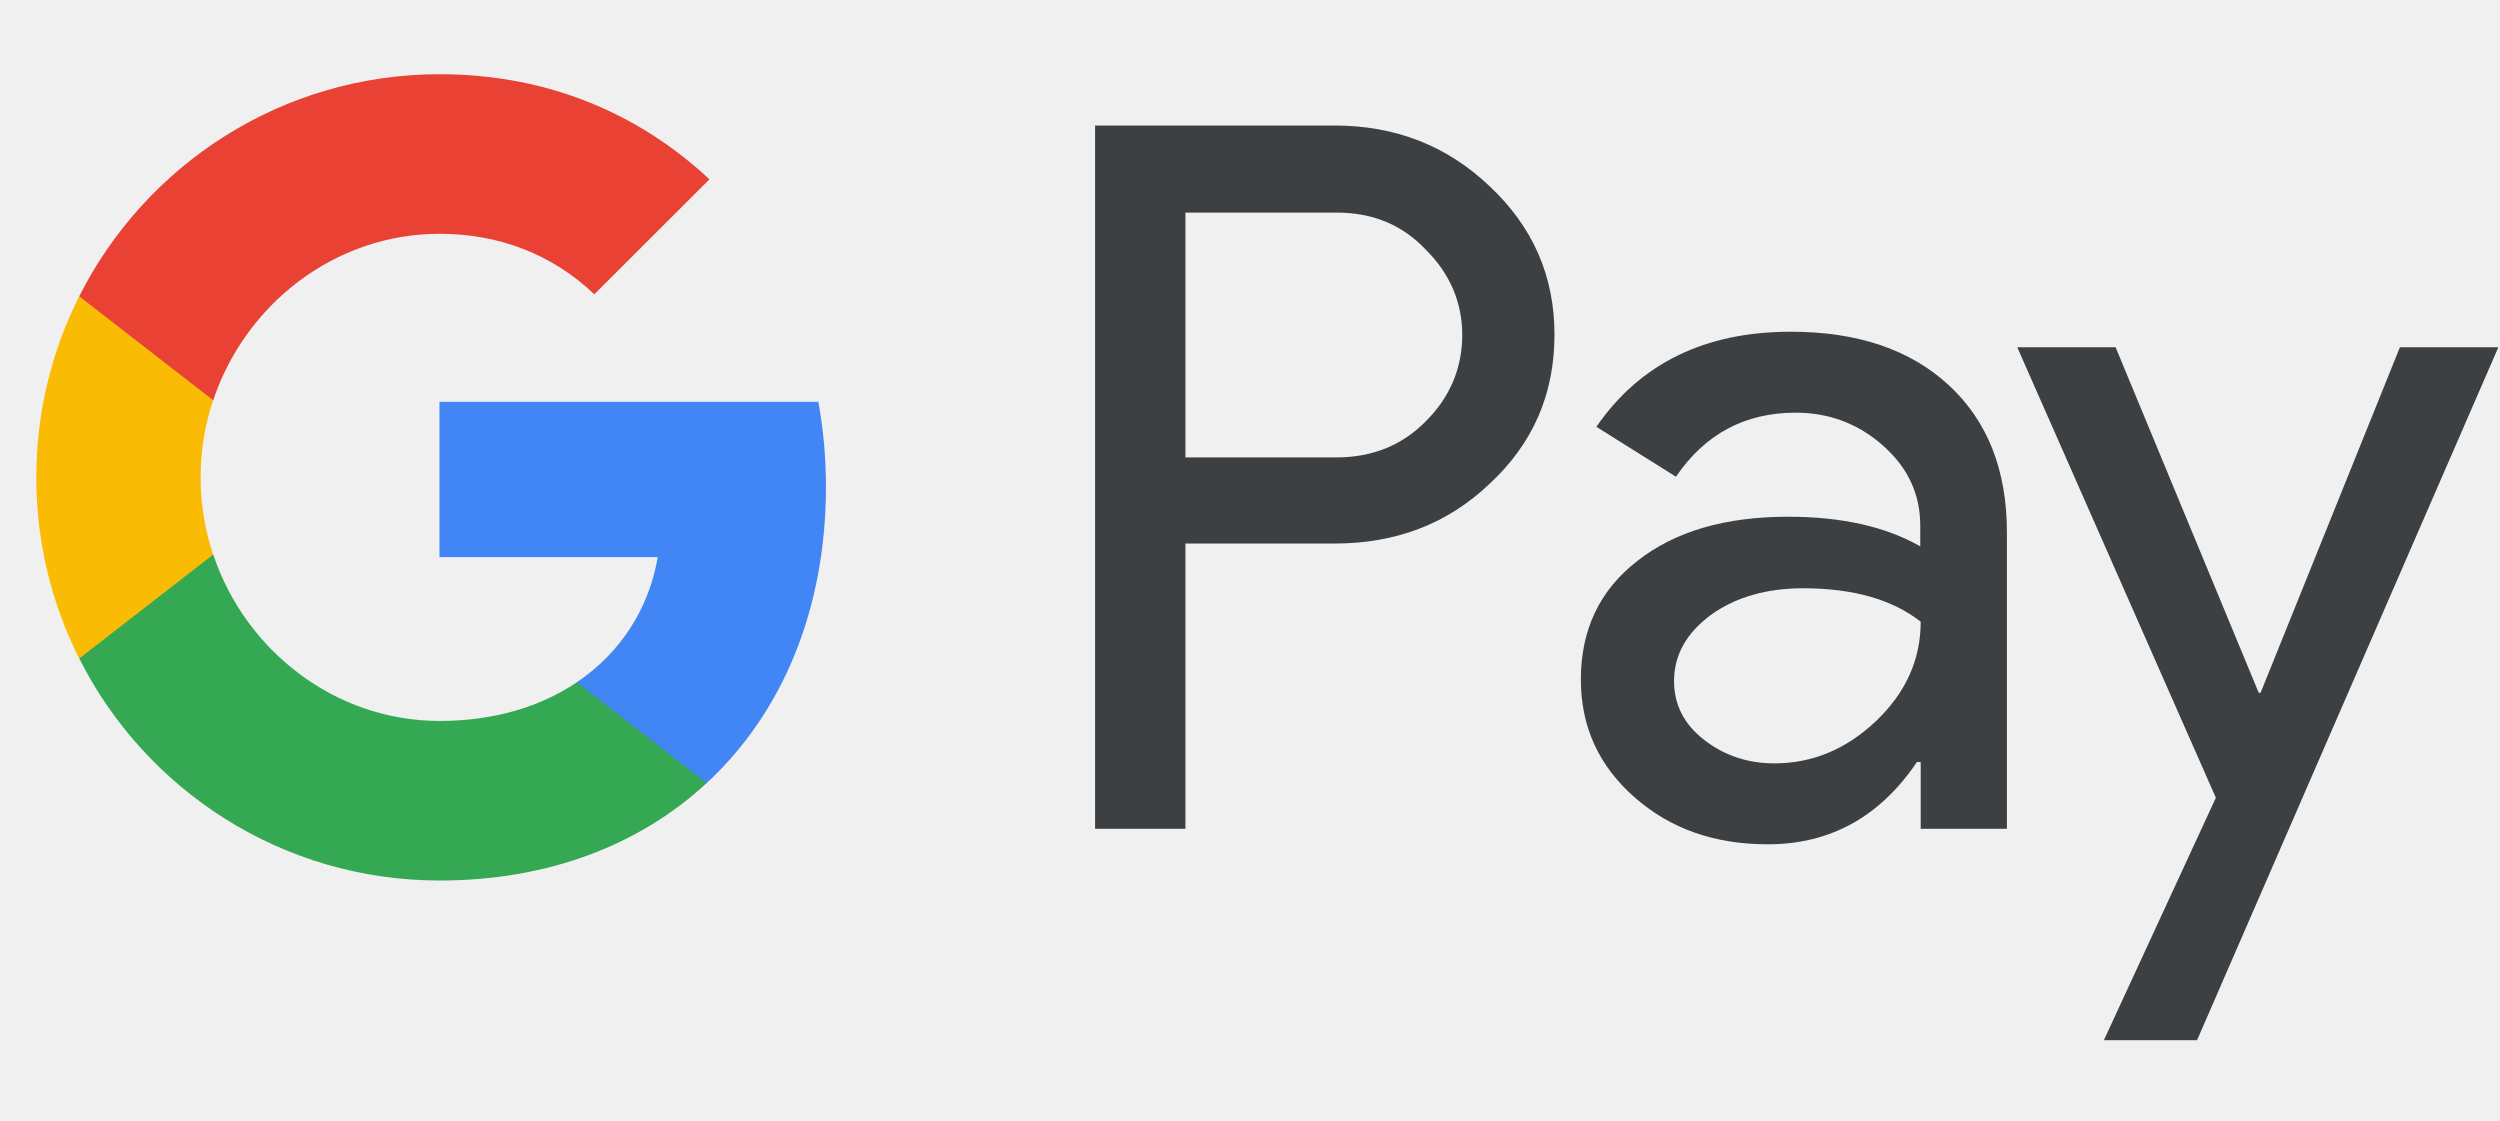
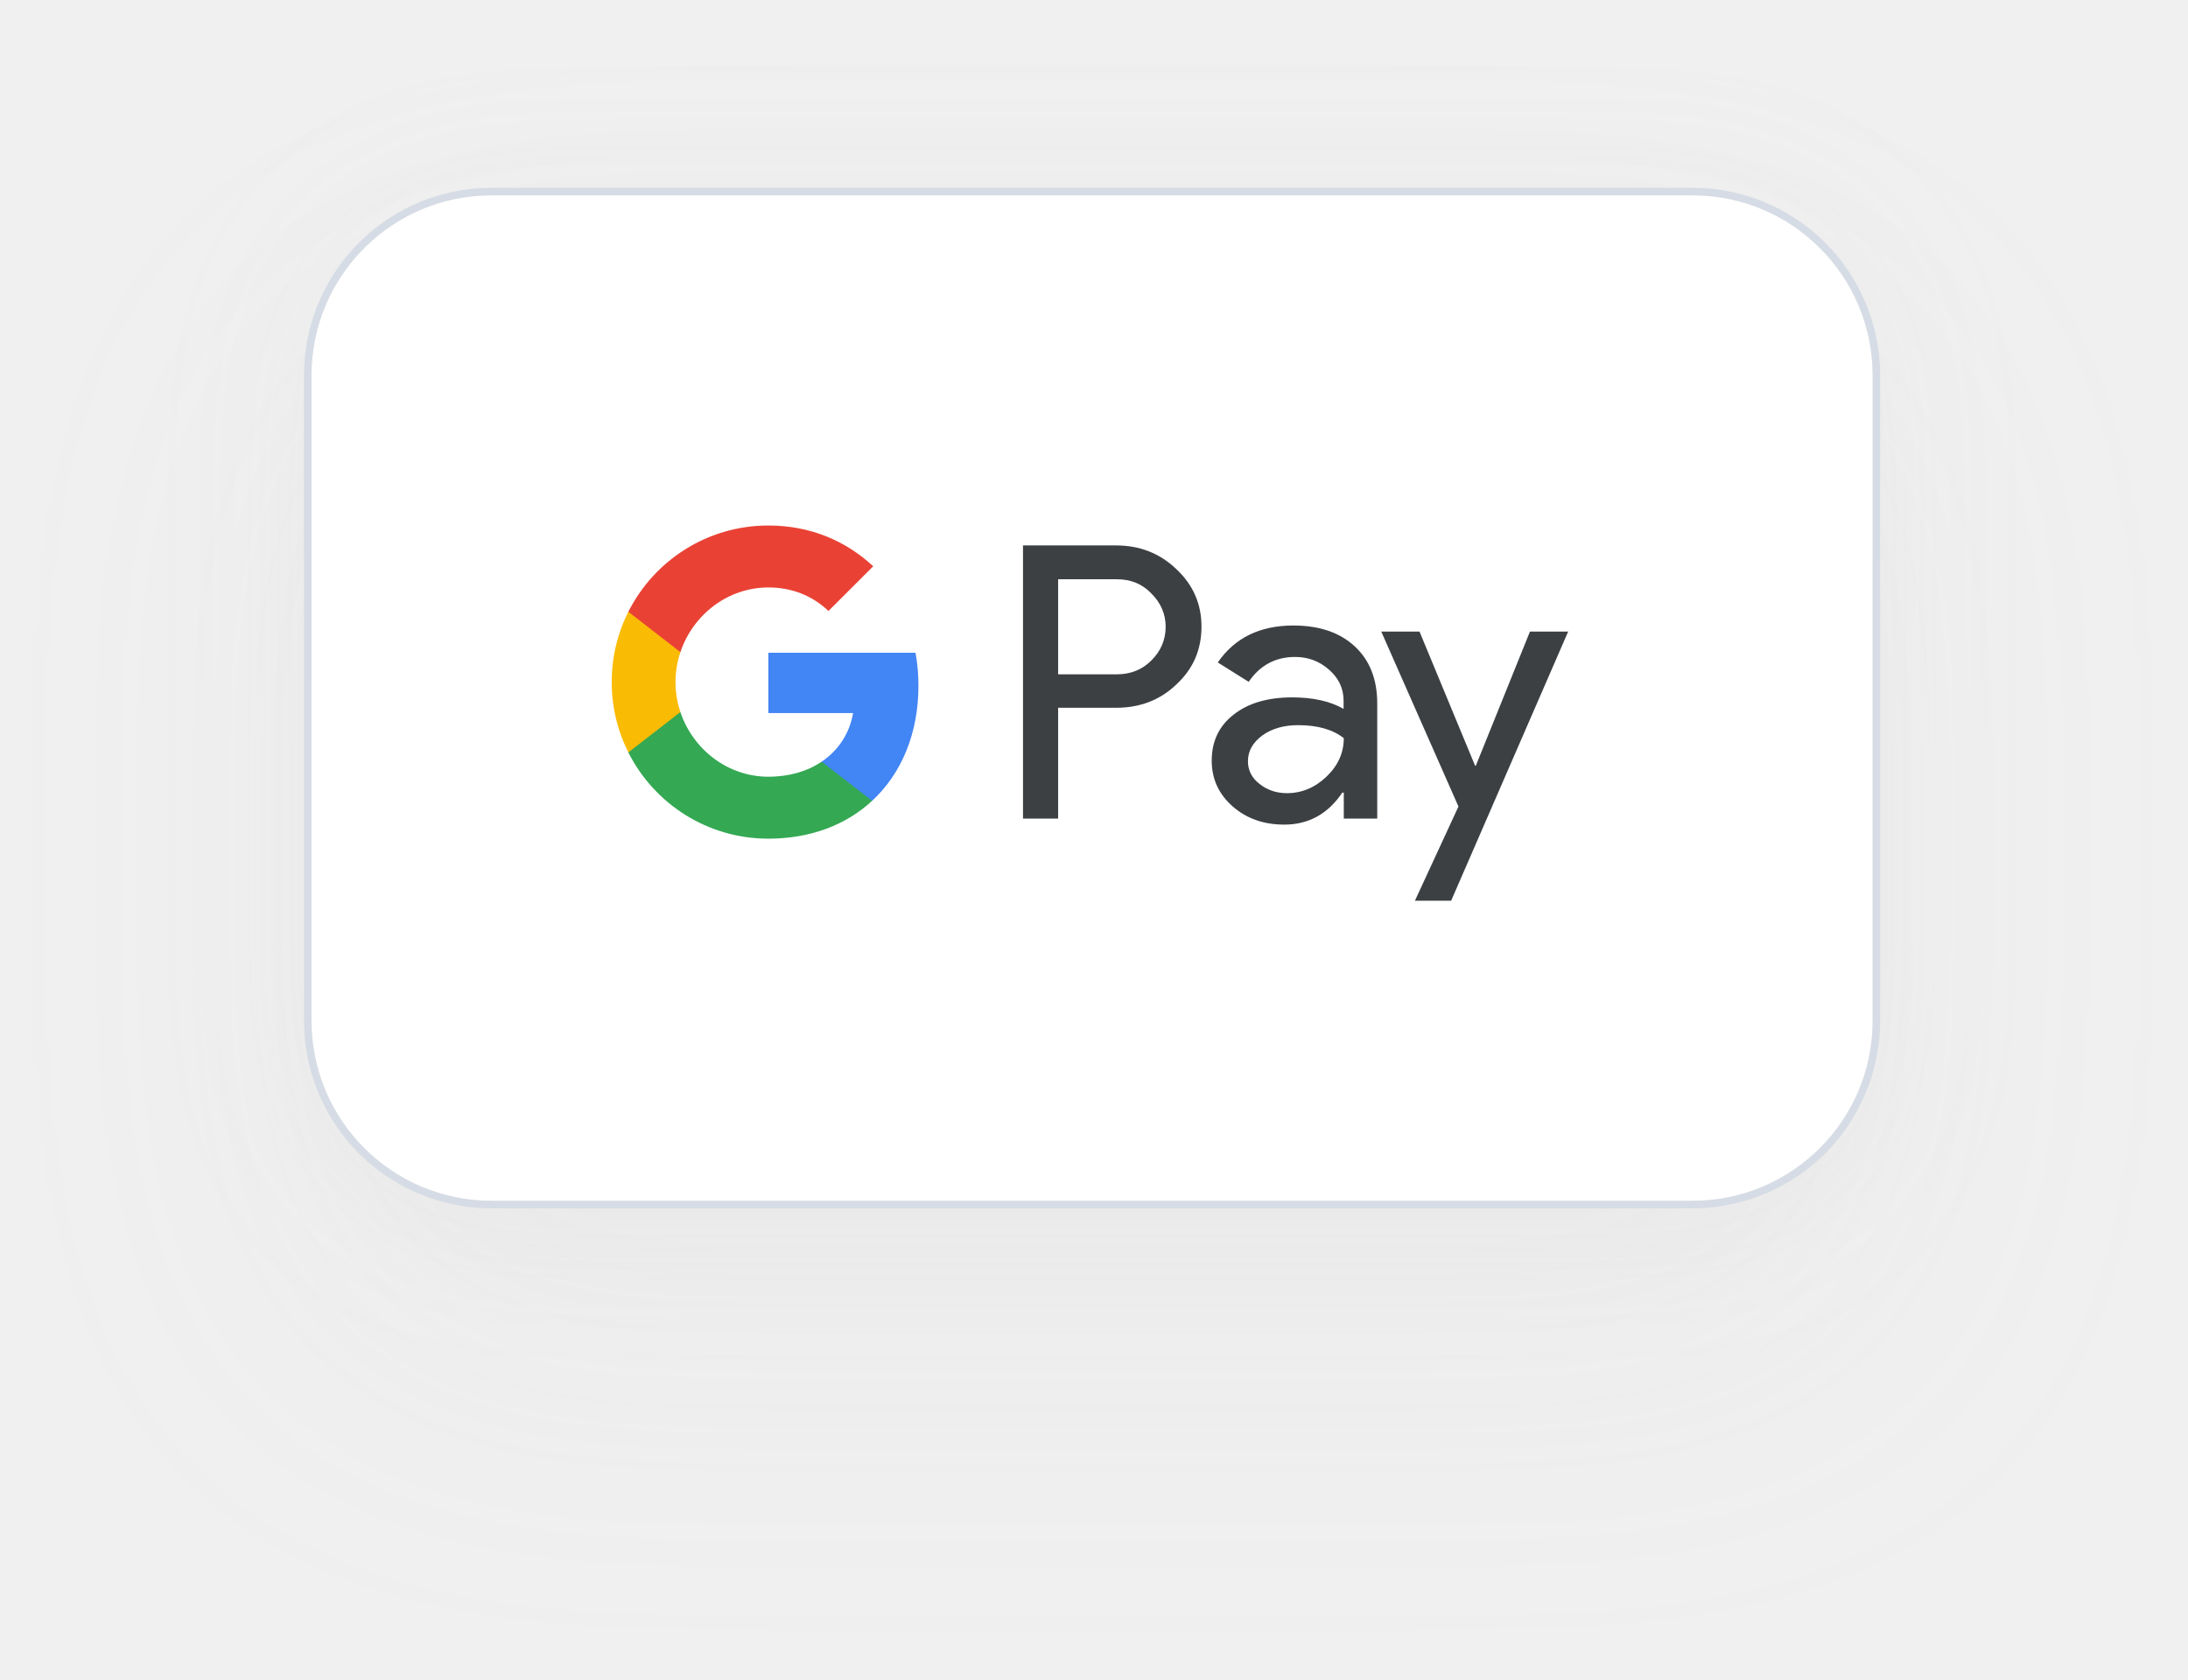
- <svg xmlns="http://www.w3.org/2000/svg" width="29" height="13" viewBox="0 0 29 13" fill="none">
-   <path d="M13.751 9.614H12.703V1.456H15.482C16.186 1.456 16.787 1.691 17.279 2.16C17.781 2.63 18.032 3.203 18.032 3.881C18.032 4.574 17.781 5.147 17.279 5.612C16.793 6.076 16.192 6.305 15.482 6.305H13.751V9.614ZM13.751 2.461V5.306H15.504C15.919 5.306 16.268 5.164 16.541 4.885C16.82 4.607 16.962 4.268 16.962 3.886C16.962 3.509 16.82 3.176 16.541 2.898C16.268 2.608 15.924 2.466 15.504 2.466H13.751V2.461Z" fill="#3C4043" />
-   <path d="M20.773 3.848C21.549 3.848 22.16 4.055 22.608 4.47C23.056 4.885 23.28 5.453 23.28 6.174V9.614H22.28V8.839H22.237C21.805 9.478 21.227 9.794 20.506 9.794C19.889 9.794 19.375 9.614 18.96 9.248C18.545 8.883 18.338 8.429 18.338 7.883C18.338 7.304 18.556 6.846 18.993 6.507C19.43 6.163 20.014 5.994 20.741 5.994C21.363 5.994 21.876 6.109 22.275 6.338V6.098C22.275 5.732 22.133 5.426 21.843 5.169C21.554 4.913 21.216 4.787 20.828 4.787C20.244 4.787 19.779 5.033 19.441 5.53L18.518 4.951C19.026 4.214 19.779 3.848 20.773 3.848ZM19.419 7.9C19.419 8.173 19.534 8.402 19.768 8.582C19.998 8.762 20.271 8.855 20.582 8.855C21.024 8.855 21.418 8.691 21.762 8.364C22.106 8.036 22.28 7.654 22.28 7.212C21.953 6.955 21.5 6.824 20.915 6.824C20.489 6.824 20.134 6.928 19.85 7.13C19.561 7.343 19.419 7.599 19.419 7.9Z" fill="#3C4043" />
-   <path d="M28.981 4.028L25.486 12.066H24.405L25.704 9.254L23.4 4.028H24.541L26.201 8.036H26.223L27.839 4.028H28.981Z" fill="#3C4043" />
-   <path d="M9.581 5.644C9.581 5.303 9.55 4.975 9.493 4.661H5.098V6.463L7.63 6.463C7.527 7.063 7.196 7.574 6.69 7.915V9.084H8.197C9.077 8.27 9.581 7.066 9.581 5.644Z" fill="#4285F4" />
-   <path d="M6.691 7.915C6.271 8.198 5.731 8.363 5.1 8.363C3.879 8.363 2.844 7.541 2.473 6.432H0.919V7.638C1.689 9.166 3.271 10.214 5.1 10.214C6.363 10.214 7.425 9.799 8.197 9.084L6.691 7.915Z" fill="#34A853" />
-   <path d="M2.327 5.538C2.327 5.227 2.378 4.926 2.473 4.643V3.437H0.919C0.6 4.069 0.421 4.782 0.421 5.538C0.421 6.294 0.601 7.007 0.919 7.639L2.473 6.433C2.378 6.15 2.327 5.849 2.327 5.538Z" fill="#FABB05" />
-   <path d="M5.1 2.712C5.789 2.712 6.407 2.95 6.894 3.414L8.23 2.08C7.419 1.324 6.362 0.861 5.1 0.861C3.272 0.861 1.689 1.909 0.919 3.437L2.473 4.643C2.844 3.534 3.879 2.712 5.1 2.712Z" fill="#E94235" />
+ <svg xmlns="http://www.w3.org/2000/svg" width="56" height="43" viewBox="0 0 56 43" fill="none">
+   <g filter="url(#filter0_dd_35_1060)">
+     <rect x="7.972" y="5" width="39.957" height="25.741" rx="4.61" fill="white" />
+     <rect x="7.876" y="4.904" width="40.149" height="25.933" rx="4.706" stroke="#D6DCE5" stroke-width="0.192" />
+     <path d="M27.082 20.956H26.183V13.963H28.565C29.169 13.963 29.684 14.164 30.105 14.567C30.536 14.969 30.751 15.461 30.751 16.041C30.751 16.636 30.536 17.127 30.105 17.525C29.689 17.923 29.174 18.119 28.565 18.119H27.082V20.956ZM27.082 14.824V17.263H28.584C28.94 17.263 29.239 17.141 29.474 16.902C29.712 16.664 29.834 16.373 29.834 16.046C29.834 15.723 29.712 15.437 29.474 15.199C29.239 14.95 28.945 14.829 28.584 14.829H27.082V14.824Z" fill="#3C4043" />
+     <path d="M33.101 16.013C33.766 16.013 34.29 16.191 34.674 16.547C35.057 16.902 35.249 17.389 35.249 18.007V20.956H34.393V20.291H34.355C33.986 20.839 33.489 21.11 32.872 21.11C32.343 21.11 31.903 20.956 31.547 20.642C31.191 20.329 31.013 19.94 31.013 19.472C31.013 18.976 31.201 18.583 31.575 18.293C31.95 17.998 32.45 17.853 33.073 17.853C33.606 17.853 34.047 17.951 34.388 18.148V17.942C34.388 17.628 34.267 17.366 34.018 17.146C33.77 16.926 33.48 16.818 33.148 16.818C32.647 16.818 32.249 17.029 31.959 17.455L31.168 16.959C31.603 16.327 32.249 16.013 33.101 16.013ZM31.94 19.486C31.94 19.72 32.038 19.917 32.24 20.071C32.436 20.226 32.67 20.305 32.937 20.305C33.316 20.305 33.653 20.165 33.948 19.884C34.243 19.603 34.393 19.276 34.393 18.896C34.112 18.676 33.724 18.564 33.223 18.564C32.858 18.564 32.553 18.653 32.31 18.826C32.062 19.009 31.94 19.229 31.94 19.486Z" fill="#3C4043" />
+     <path d="M40.136 16.168L37.141 23.058H36.214L37.328 20.647L35.352 16.168H36.331L37.754 19.603H37.772L39.158 16.168H40.136Z" fill="#3C4043" />
+     <path d="M23.507 17.553C23.507 17.26 23.481 16.98 23.432 16.71H19.665V18.255L21.834 18.255C21.746 18.769 21.463 19.207 21.029 19.499V20.501H22.321C23.075 19.803 23.507 18.772 23.507 17.553Z" fill="#4285F4" />
+     <path d="M21.03 19.499C20.67 19.742 20.207 19.884 19.666 19.884C18.62 19.884 17.732 19.179 17.414 18.229H16.082V19.262C16.742 20.572 18.099 21.47 19.666 21.47C20.749 21.47 21.659 21.114 22.321 20.501L21.03 19.499Z" fill="#34A853" />
+     <path d="M17.289 17.462C17.289 17.195 17.333 16.937 17.414 16.695V15.661H16.082C15.809 16.203 15.656 16.814 15.656 17.462C15.656 18.11 15.81 18.721 16.082 19.262L17.414 18.229C17.333 17.986 17.289 17.729 17.289 17.462Z" fill="#FABB05" />
+     <path d="M19.666 15.039C20.257 15.039 20.786 15.243 21.204 15.641L22.349 14.497C21.654 13.85 20.747 13.453 19.666 13.453C18.099 13.453 16.742 14.351 16.082 15.661L17.414 16.695C17.732 15.744 18.62 15.039 19.666 15.039Z" fill="#E94235" />
+   </g>
+   <defs>
+     <filter id="filter0_dd_35_1060" x="0.096" y="0.966" width="55.709" height="41.493" filterUnits="userSpaceOnUse" color-interpolation-filters="sRGB">
+       <feFlood flood-opacity="0" result="BackgroundImageFix" />
+       <feColorMatrix in="SourceAlpha" type="matrix" values="0 0 0 0 0 0 0 0 0 0 0 0 0 0 0 0 0 0 127 0" result="hardAlpha" />
+       <feOffset dy="0.384" />
+       <feGaussianBlur stdDeviation="1.921" />
+       <feColorMatrix type="matrix" values="0 0 0 0 0.718 0 0 0 0 0.718 0 0 0 0 0.718 0 0 0 0.08 0" />
+       <feBlend mode="normal" in2="BackgroundImageFix" result="effect1_dropShadow_35_1060" />
+       <feColorMatrix in="SourceAlpha" type="matrix" values="0 0 0 0 0 0 0 0 0 0 0 0 0 0 0 0 0 0 127 0" result="hardAlpha" />
+       <feOffset dy="3.842" />
+       <feGaussianBlur stdDeviation="3.842" />
+       <feColorMatrix type="matrix" values="0 0 0 0 0.718 0 0 0 0 0.718 0 0 0 0 0.718 0 0 0 0.08 0" />
+       <feBlend mode="normal" in2="effect1_dropShadow_35_1060" result="effect2_dropShadow_35_1060" />
+       <feBlend mode="normal" in="SourceGraphic" in2="effect2_dropShadow_35_1060" result="shape" />
+     </filter>
+   </defs>
</svg>
